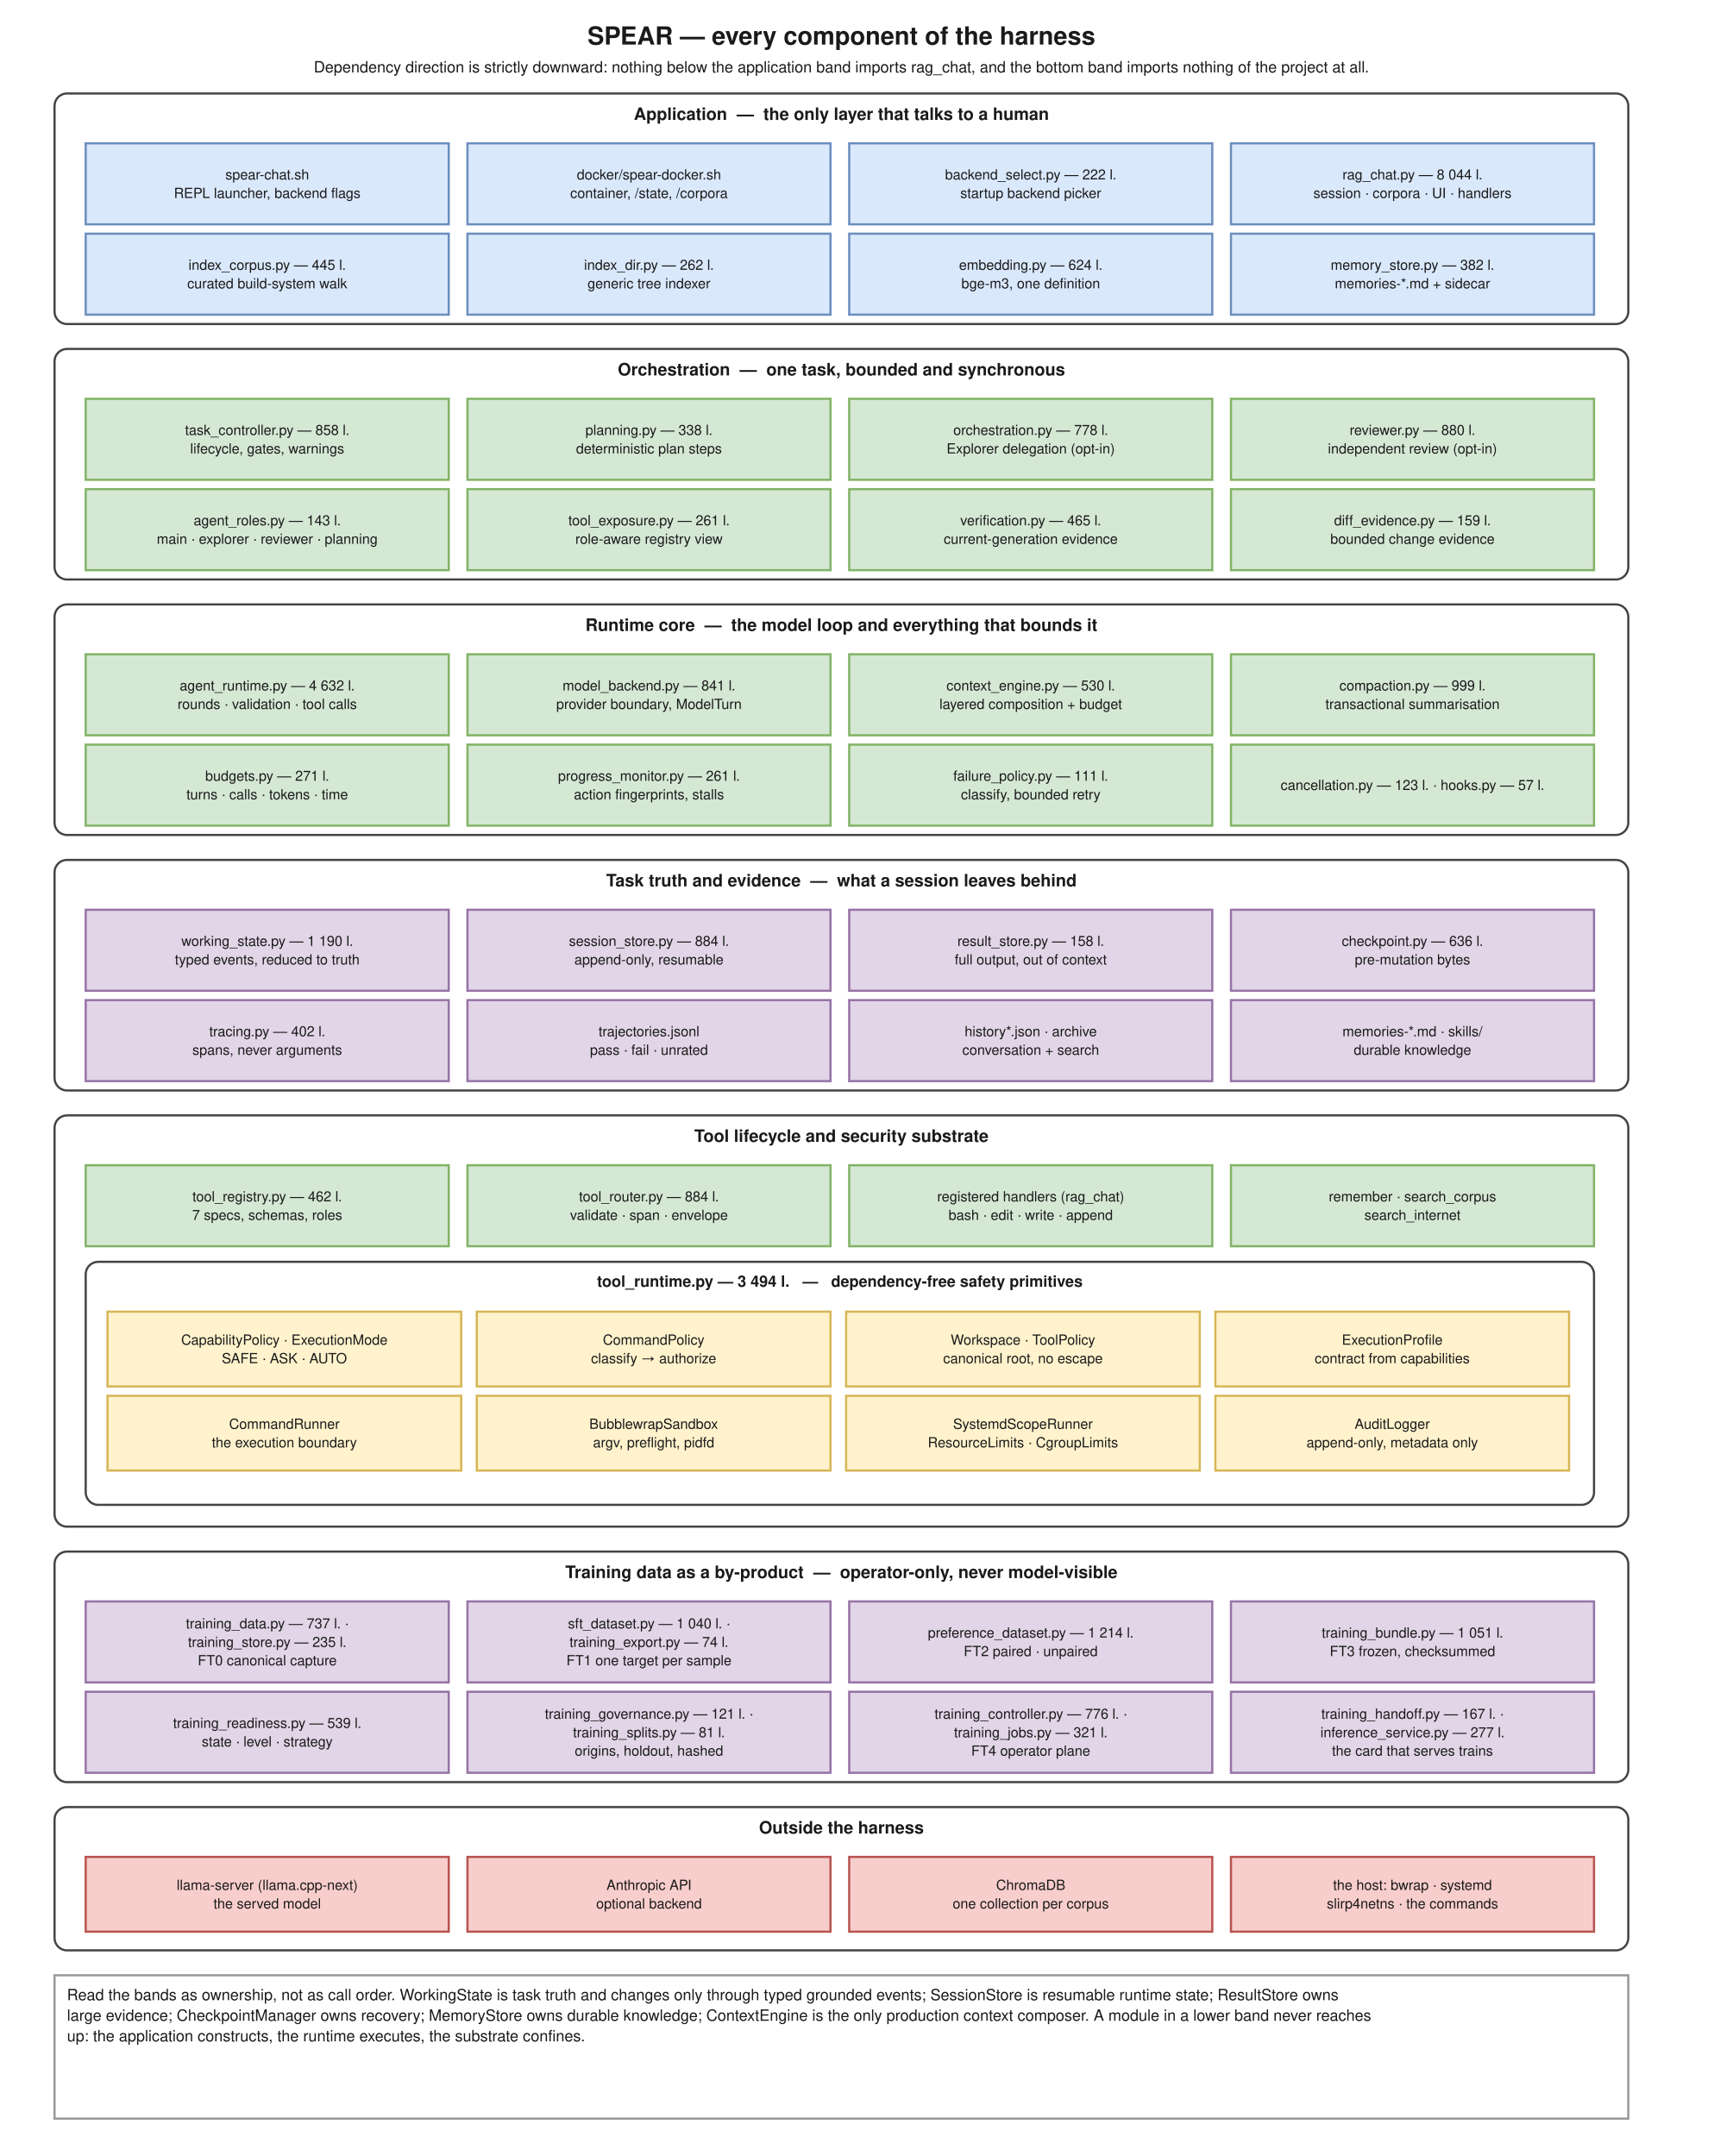
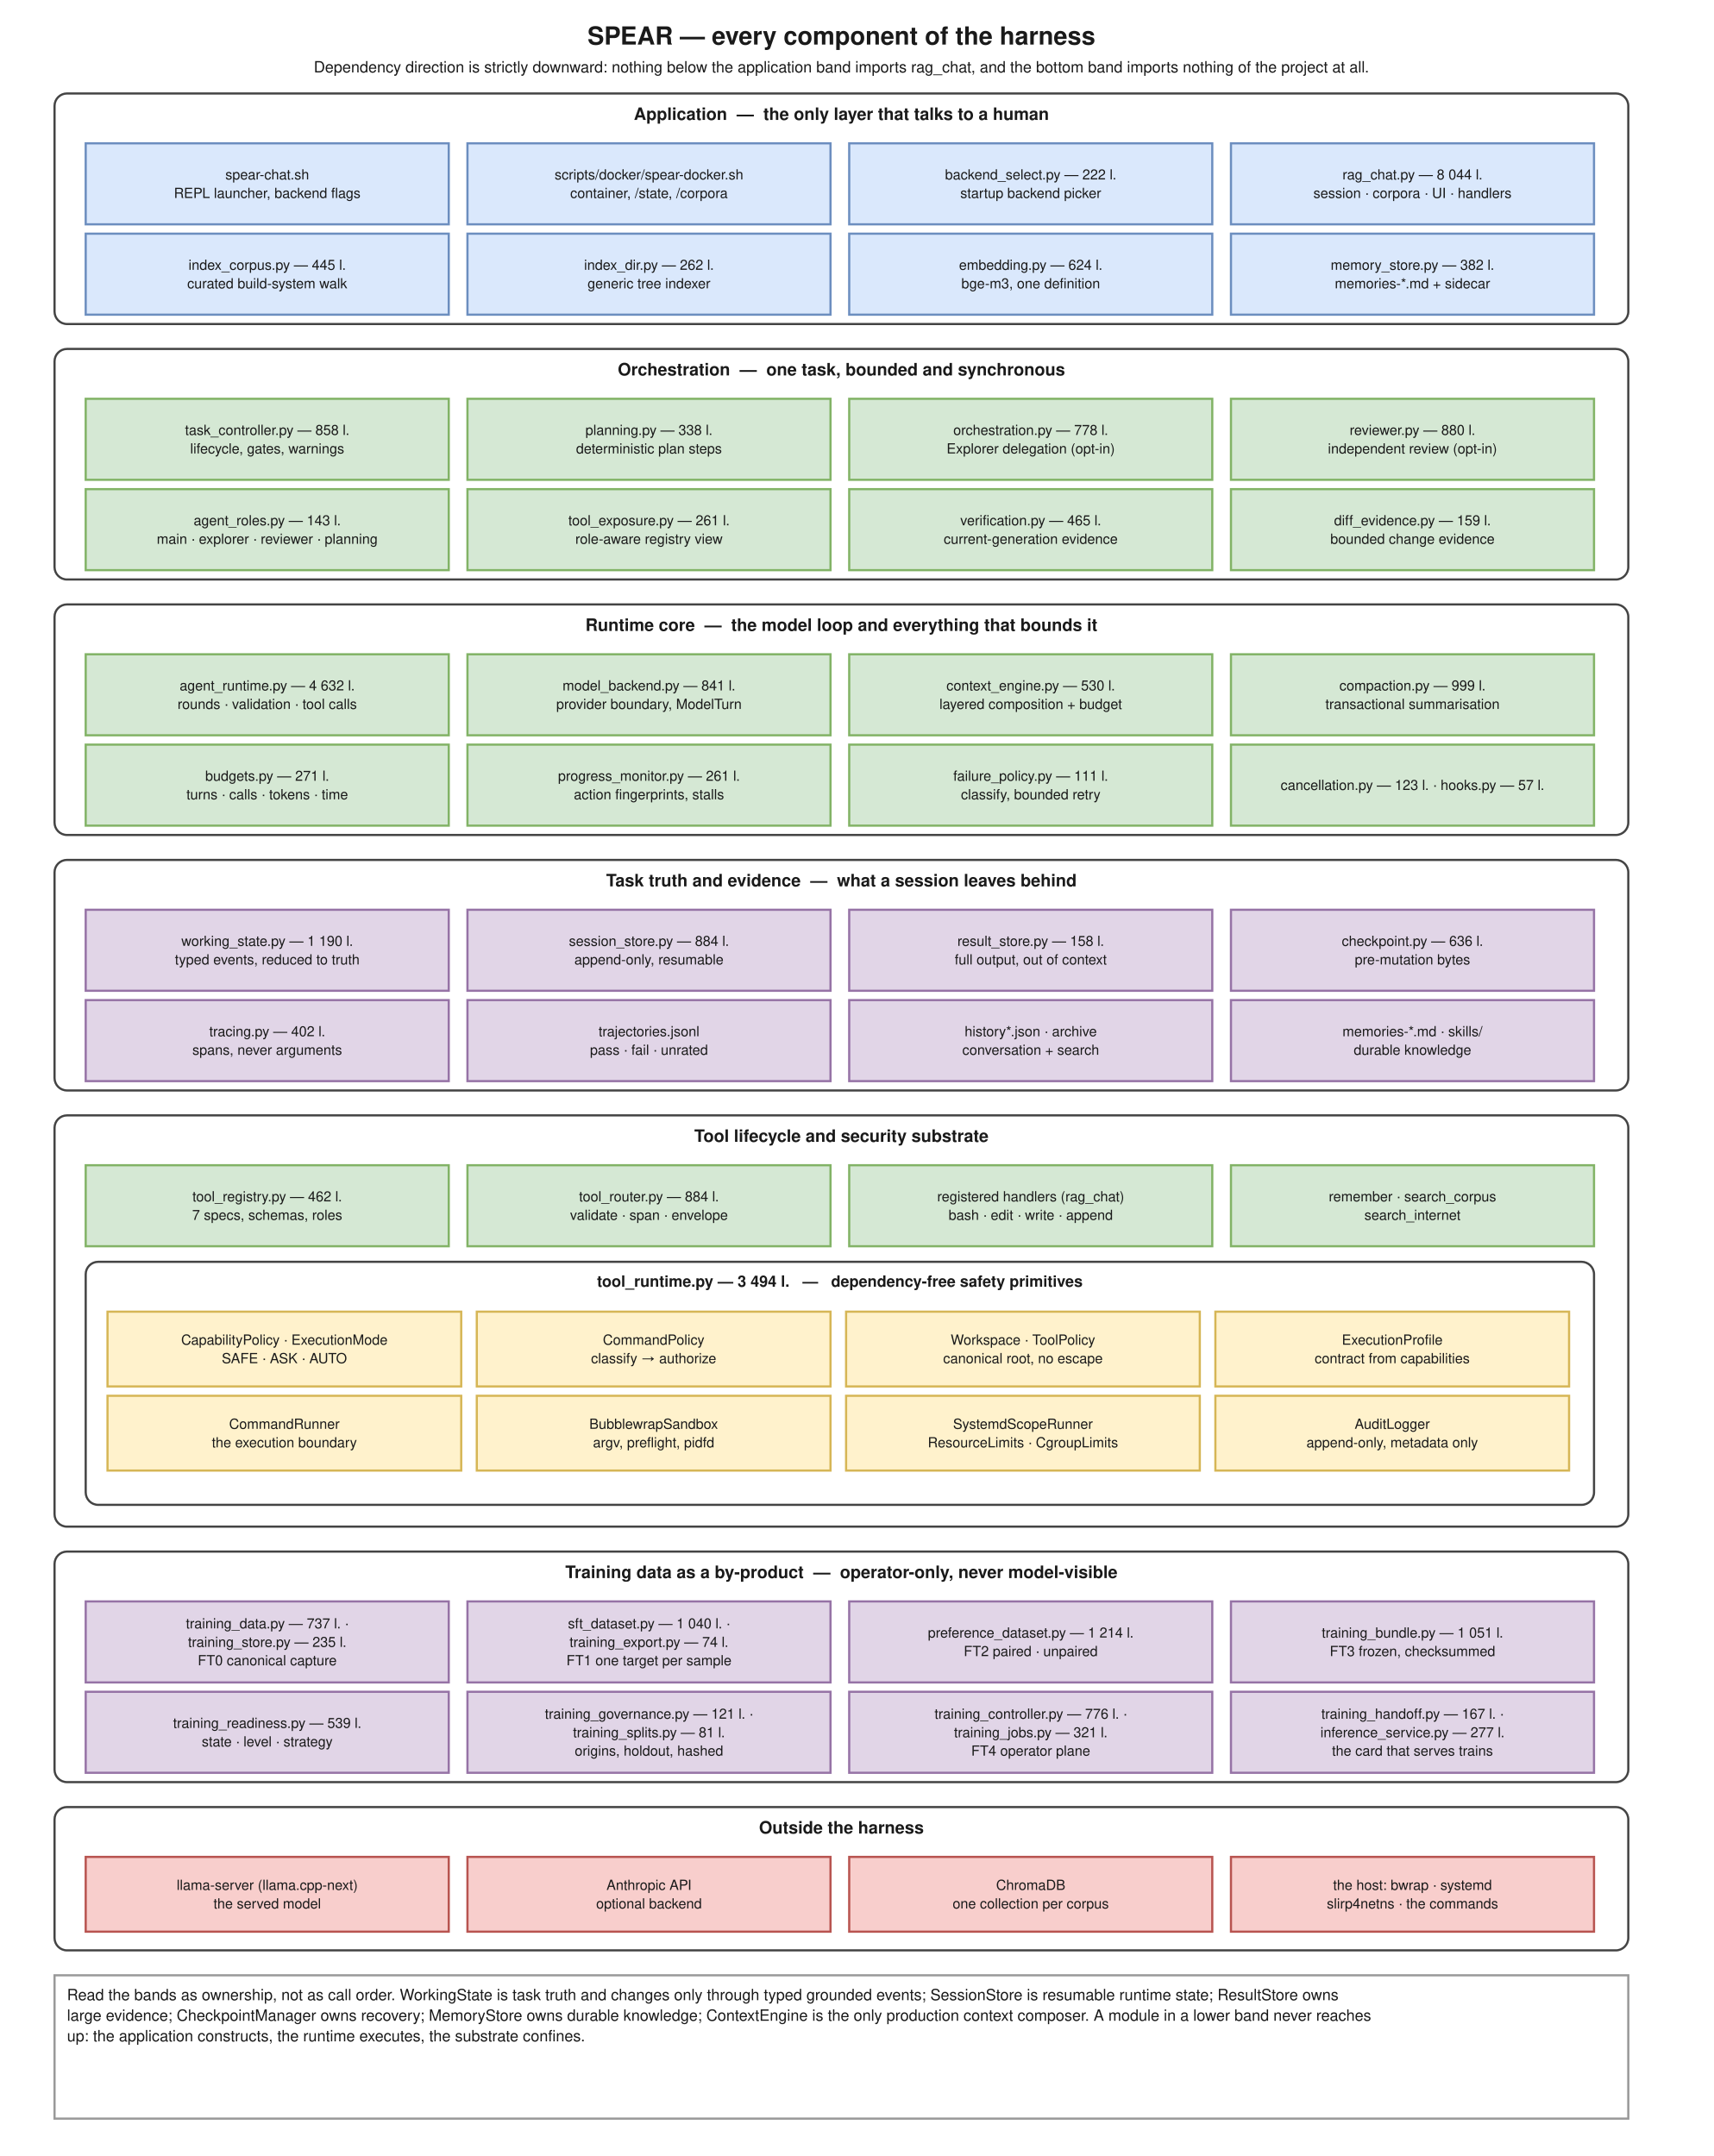
<svg xmlns="http://www.w3.org/2000/svg" viewBox="0 0 1100 1384" width="1100" height="1384" font-family="Helvetica,Arial,sans-serif">
  <defs>
    <marker id="ah" markerWidth="10" markerHeight="8" refX="9" refY="4" orient="auto">
      <path d="M0,0 L10,4 L0,8 z" fill="#444444" />
    </marker>
  </defs>
  <rect width="1100" height="1384" fill="#ffffff" />
  <text x="540.0" y="28.6" font-size="16" text-anchor="middle" xml:space="preserve" fill="#1a1a1a" font-weight="bold">SPEAR — every component of the harness</text>
  <text x="540.0" y="46.5" font-size="10" text-anchor="middle" xml:space="preserve" fill="#1a1a1a">Dependency direction is strictly downward: nothing below the application band imports rag_chat, and the bottom band imports nothing of the project at all.</text>
  <rect x="35" y="60" width="1010" height="148" rx="8" ry="8" fill="none" stroke="#444444" stroke-width="1.4" />
  <text x="540.0" y="77.0" font-size="11" text-anchor="middle" xml:space="preserve" fill="#1a1a1a" font-weight="bold">Application  —  the only layer that talks to a human</text>
  <rect x="55" y="92" width="233" height="52" rx="0" ry="0" fill="#dae8fc" stroke="#6c8ebf" stroke-width="1.4" />
  <text x="171.5" y="115.2" font-size="9" text-anchor="middle" xml:space="preserve" fill="#1a1a1a">spear-chat.sh</text>
  <text x="171.5" y="127.1" font-size="9" text-anchor="middle" xml:space="preserve" fill="#1a1a1a">REPL launcher, backend flags</text>
  <rect x="300" y="92" width="233" height="52" rx="0" ry="0" fill="#dae8fc" stroke="#6c8ebf" stroke-width="1.4" />
-   <text x="416.5" y="115.2" font-size="9" text-anchor="middle" xml:space="preserve" fill="#1a1a1a">docker/spear-docker.sh</text>
+   <text x="416.5" y="115.2" font-size="9" text-anchor="middle" xml:space="preserve" fill="#1a1a1a">scripts/docker/spear-docker.sh</text>
  <text x="416.5" y="127.1" font-size="9" text-anchor="middle" xml:space="preserve" fill="#1a1a1a">container, /state, /corpora</text>
  <rect x="545" y="92" width="233" height="52" rx="0" ry="0" fill="#dae8fc" stroke="#6c8ebf" stroke-width="1.4" />
  <text x="661.5" y="115.2" font-size="9" text-anchor="middle" xml:space="preserve" fill="#1a1a1a">backend_select.py — 222 l.</text>
  <text x="661.5" y="127.1" font-size="9" text-anchor="middle" xml:space="preserve" fill="#1a1a1a">startup backend picker</text>
  <rect x="790" y="92" width="233" height="52" rx="0" ry="0" fill="#dae8fc" stroke="#6c8ebf" stroke-width="1.4" />
  <text x="906.5" y="115.2" font-size="9" text-anchor="middle" xml:space="preserve" fill="#1a1a1a">rag_chat.py — 8 044 l.</text>
  <text x="906.5" y="127.1" font-size="9" text-anchor="middle" xml:space="preserve" fill="#1a1a1a">session · corpora · UI · handlers</text>
  <rect x="55" y="150" width="233" height="52" rx="0" ry="0" fill="#dae8fc" stroke="#6c8ebf" stroke-width="1.4" />
  <text x="171.5" y="173.2" font-size="9" text-anchor="middle" xml:space="preserve" fill="#1a1a1a">index_corpus.py — 445 l.</text>
  <text x="171.5" y="185.1" font-size="9" text-anchor="middle" xml:space="preserve" fill="#1a1a1a">curated build-system walk</text>
  <rect x="300" y="150" width="233" height="52" rx="0" ry="0" fill="#dae8fc" stroke="#6c8ebf" stroke-width="1.4" />
  <text x="416.5" y="173.2" font-size="9" text-anchor="middle" xml:space="preserve" fill="#1a1a1a">index_dir.py — 262 l.</text>
  <text x="416.5" y="185.1" font-size="9" text-anchor="middle" xml:space="preserve" fill="#1a1a1a">generic tree indexer</text>
  <rect x="545" y="150" width="233" height="52" rx="0" ry="0" fill="#dae8fc" stroke="#6c8ebf" stroke-width="1.4" />
  <text x="661.5" y="173.2" font-size="9" text-anchor="middle" xml:space="preserve" fill="#1a1a1a">embedding.py — 624 l.</text>
  <text x="661.5" y="185.1" font-size="9" text-anchor="middle" xml:space="preserve" fill="#1a1a1a">bge-m3, one definition</text>
  <rect x="790" y="150" width="233" height="52" rx="0" ry="0" fill="#dae8fc" stroke="#6c8ebf" stroke-width="1.4" />
  <text x="906.5" y="173.2" font-size="9" text-anchor="middle" xml:space="preserve" fill="#1a1a1a">memory_store.py — 382 l.</text>
  <text x="906.5" y="185.1" font-size="9" text-anchor="middle" xml:space="preserve" fill="#1a1a1a">memories-*.md + sidecar</text>
  <rect x="35" y="224" width="1010" height="148" rx="8" ry="8" fill="none" stroke="#444444" stroke-width="1.4" />
  <text x="540.0" y="241.0" font-size="11" text-anchor="middle" xml:space="preserve" fill="#1a1a1a" font-weight="bold">Orchestration  —  one task, bounded and synchronous</text>
  <rect x="55" y="256" width="233" height="52" rx="0" ry="0" fill="#d5e8d4" stroke="#82b366" stroke-width="1.4" />
  <text x="171.5" y="279.2" font-size="9" text-anchor="middle" xml:space="preserve" fill="#1a1a1a">task_controller.py — 858 l.</text>
  <text x="171.5" y="291.1" font-size="9" text-anchor="middle" xml:space="preserve" fill="#1a1a1a">lifecycle, gates, warnings</text>
  <rect x="300" y="256" width="233" height="52" rx="0" ry="0" fill="#d5e8d4" stroke="#82b366" stroke-width="1.4" />
  <text x="416.5" y="279.2" font-size="9" text-anchor="middle" xml:space="preserve" fill="#1a1a1a">planning.py — 338 l.</text>
  <text x="416.5" y="291.1" font-size="9" text-anchor="middle" xml:space="preserve" fill="#1a1a1a">deterministic plan steps</text>
  <rect x="545" y="256" width="233" height="52" rx="0" ry="0" fill="#d5e8d4" stroke="#82b366" stroke-width="1.4" />
  <text x="661.5" y="279.2" font-size="9" text-anchor="middle" xml:space="preserve" fill="#1a1a1a">orchestration.py — 778 l.</text>
  <text x="661.5" y="291.1" font-size="9" text-anchor="middle" xml:space="preserve" fill="#1a1a1a">Explorer delegation (opt-in)</text>
  <rect x="790" y="256" width="233" height="52" rx="0" ry="0" fill="#d5e8d4" stroke="#82b366" stroke-width="1.4" />
  <text x="906.5" y="279.2" font-size="9" text-anchor="middle" xml:space="preserve" fill="#1a1a1a">reviewer.py — 880 l.</text>
  <text x="906.5" y="291.1" font-size="9" text-anchor="middle" xml:space="preserve" fill="#1a1a1a">independent review (opt-in)</text>
  <rect x="55" y="314" width="233" height="52" rx="0" ry="0" fill="#d5e8d4" stroke="#82b366" stroke-width="1.4" />
  <text x="171.5" y="337.2" font-size="9" text-anchor="middle" xml:space="preserve" fill="#1a1a1a">agent_roles.py — 143 l.</text>
  <text x="171.5" y="349.1" font-size="9" text-anchor="middle" xml:space="preserve" fill="#1a1a1a">main · explorer · reviewer · planning</text>
  <rect x="300" y="314" width="233" height="52" rx="0" ry="0" fill="#d5e8d4" stroke="#82b366" stroke-width="1.4" />
  <text x="416.5" y="337.2" font-size="9" text-anchor="middle" xml:space="preserve" fill="#1a1a1a">tool_exposure.py — 261 l.</text>
  <text x="416.5" y="349.1" font-size="9" text-anchor="middle" xml:space="preserve" fill="#1a1a1a">role-aware registry view</text>
  <rect x="545" y="314" width="233" height="52" rx="0" ry="0" fill="#d5e8d4" stroke="#82b366" stroke-width="1.4" />
  <text x="661.5" y="337.2" font-size="9" text-anchor="middle" xml:space="preserve" fill="#1a1a1a">verification.py — 465 l.</text>
  <text x="661.5" y="349.1" font-size="9" text-anchor="middle" xml:space="preserve" fill="#1a1a1a">current-generation evidence</text>
  <rect x="790" y="314" width="233" height="52" rx="0" ry="0" fill="#d5e8d4" stroke="#82b366" stroke-width="1.4" />
  <text x="906.5" y="337.2" font-size="9" text-anchor="middle" xml:space="preserve" fill="#1a1a1a">diff_evidence.py — 159 l.</text>
  <text x="906.5" y="349.1" font-size="9" text-anchor="middle" xml:space="preserve" fill="#1a1a1a">bounded change evidence</text>
  <rect x="35" y="388" width="1010" height="148" rx="8" ry="8" fill="none" stroke="#444444" stroke-width="1.4" />
  <text x="540.0" y="405.0" font-size="11" text-anchor="middle" xml:space="preserve" fill="#1a1a1a" font-weight="bold">Runtime core  —  the model loop and everything that bounds it</text>
  <rect x="55" y="420" width="233" height="52" rx="0" ry="0" fill="#d5e8d4" stroke="#82b366" stroke-width="1.4" />
  <text x="171.5" y="443.2" font-size="9" text-anchor="middle" xml:space="preserve" fill="#1a1a1a">agent_runtime.py — 4 632 l.</text>
  <text x="171.5" y="455.1" font-size="9" text-anchor="middle" xml:space="preserve" fill="#1a1a1a">rounds · validation · tool calls</text>
  <rect x="300" y="420" width="233" height="52" rx="0" ry="0" fill="#d5e8d4" stroke="#82b366" stroke-width="1.4" />
  <text x="416.5" y="443.2" font-size="9" text-anchor="middle" xml:space="preserve" fill="#1a1a1a">model_backend.py — 841 l.</text>
  <text x="416.5" y="455.1" font-size="9" text-anchor="middle" xml:space="preserve" fill="#1a1a1a">provider boundary, ModelTurn</text>
  <rect x="545" y="420" width="233" height="52" rx="0" ry="0" fill="#d5e8d4" stroke="#82b366" stroke-width="1.4" />
  <text x="661.5" y="443.2" font-size="9" text-anchor="middle" xml:space="preserve" fill="#1a1a1a">context_engine.py — 530 l.</text>
  <text x="661.5" y="455.1" font-size="9" text-anchor="middle" xml:space="preserve" fill="#1a1a1a">layered composition + budget</text>
  <rect x="790" y="420" width="233" height="52" rx="0" ry="0" fill="#d5e8d4" stroke="#82b366" stroke-width="1.4" />
  <text x="906.5" y="443.2" font-size="9" text-anchor="middle" xml:space="preserve" fill="#1a1a1a">compaction.py — 999 l.</text>
  <text x="906.5" y="455.1" font-size="9" text-anchor="middle" xml:space="preserve" fill="#1a1a1a">transactional summarisation</text>
  <rect x="55" y="478" width="233" height="52" rx="0" ry="0" fill="#d5e8d4" stroke="#82b366" stroke-width="1.4" />
  <text x="171.5" y="501.2" font-size="9" text-anchor="middle" xml:space="preserve" fill="#1a1a1a">budgets.py — 271 l.</text>
  <text x="171.5" y="513.1" font-size="9" text-anchor="middle" xml:space="preserve" fill="#1a1a1a">turns · calls · tokens · time</text>
  <rect x="300" y="478" width="233" height="52" rx="0" ry="0" fill="#d5e8d4" stroke="#82b366" stroke-width="1.4" />
  <text x="416.5" y="501.2" font-size="9" text-anchor="middle" xml:space="preserve" fill="#1a1a1a">progress_monitor.py — 261 l.</text>
  <text x="416.5" y="513.1" font-size="9" text-anchor="middle" xml:space="preserve" fill="#1a1a1a">action fingerprints, stalls</text>
  <rect x="545" y="478" width="233" height="52" rx="0" ry="0" fill="#d5e8d4" stroke="#82b366" stroke-width="1.4" />
  <text x="661.5" y="501.2" font-size="9" text-anchor="middle" xml:space="preserve" fill="#1a1a1a">failure_policy.py — 111 l.</text>
  <text x="661.5" y="513.1" font-size="9" text-anchor="middle" xml:space="preserve" fill="#1a1a1a">classify, bounded retry</text>
  <rect x="790" y="478" width="233" height="52" rx="0" ry="0" fill="#d5e8d4" stroke="#82b366" stroke-width="1.4" />
  <text x="906.5" y="507.1" font-size="9" text-anchor="middle" xml:space="preserve" fill="#1a1a1a">cancellation.py — 123 l. · hooks.py — 57 l.</text>
  <rect x="35" y="552" width="1010" height="148" rx="8" ry="8" fill="none" stroke="#444444" stroke-width="1.4" />
  <text x="540.0" y="569.0" font-size="11" text-anchor="middle" xml:space="preserve" fill="#1a1a1a" font-weight="bold">Task truth and evidence  —  what a session leaves behind</text>
  <rect x="55" y="584" width="233" height="52" rx="0" ry="0" fill="#e1d5e7" stroke="#9673a6" stroke-width="1.4" />
  <text x="171.5" y="607.2" font-size="9" text-anchor="middle" xml:space="preserve" fill="#1a1a1a">working_state.py — 1 190 l.</text>
  <text x="171.5" y="619.1" font-size="9" text-anchor="middle" xml:space="preserve" fill="#1a1a1a">typed events, reduced to truth</text>
  <rect x="300" y="584" width="233" height="52" rx="0" ry="0" fill="#e1d5e7" stroke="#9673a6" stroke-width="1.4" />
  <text x="416.5" y="607.2" font-size="9" text-anchor="middle" xml:space="preserve" fill="#1a1a1a">session_store.py — 884 l.</text>
  <text x="416.5" y="619.1" font-size="9" text-anchor="middle" xml:space="preserve" fill="#1a1a1a">append-only, resumable</text>
  <rect x="545" y="584" width="233" height="52" rx="0" ry="0" fill="#e1d5e7" stroke="#9673a6" stroke-width="1.4" />
  <text x="661.5" y="607.2" font-size="9" text-anchor="middle" xml:space="preserve" fill="#1a1a1a">result_store.py — 158 l.</text>
  <text x="661.5" y="619.1" font-size="9" text-anchor="middle" xml:space="preserve" fill="#1a1a1a">full output, out of context</text>
  <rect x="790" y="584" width="233" height="52" rx="0" ry="0" fill="#e1d5e7" stroke="#9673a6" stroke-width="1.4" />
  <text x="906.5" y="607.2" font-size="9" text-anchor="middle" xml:space="preserve" fill="#1a1a1a">checkpoint.py — 636 l.</text>
  <text x="906.5" y="619.1" font-size="9" text-anchor="middle" xml:space="preserve" fill="#1a1a1a">pre-mutation bytes</text>
  <rect x="55" y="642" width="233" height="52" rx="0" ry="0" fill="#e1d5e7" stroke="#9673a6" stroke-width="1.4" />
  <text x="171.5" y="665.2" font-size="9" text-anchor="middle" xml:space="preserve" fill="#1a1a1a">tracing.py — 402 l.</text>
  <text x="171.5" y="677.1" font-size="9" text-anchor="middle" xml:space="preserve" fill="#1a1a1a">spans, never arguments</text>
  <rect x="300" y="642" width="233" height="52" rx="0" ry="0" fill="#e1d5e7" stroke="#9673a6" stroke-width="1.4" />
  <text x="416.5" y="665.2" font-size="9" text-anchor="middle" xml:space="preserve" fill="#1a1a1a">trajectories.jsonl</text>
  <text x="416.5" y="677.1" font-size="9" text-anchor="middle" xml:space="preserve" fill="#1a1a1a">pass · fail · unrated</text>
  <rect x="545" y="642" width="233" height="52" rx="0" ry="0" fill="#e1d5e7" stroke="#9673a6" stroke-width="1.4" />
  <text x="661.5" y="665.2" font-size="9" text-anchor="middle" xml:space="preserve" fill="#1a1a1a">history*.json · archive</text>
  <text x="661.5" y="677.1" font-size="9" text-anchor="middle" xml:space="preserve" fill="#1a1a1a">conversation + search</text>
  <rect x="790" y="642" width="233" height="52" rx="0" ry="0" fill="#e1d5e7" stroke="#9673a6" stroke-width="1.4" />
  <text x="906.5" y="665.2" font-size="9" text-anchor="middle" xml:space="preserve" fill="#1a1a1a">memories-*.md · skills/</text>
  <text x="906.5" y="677.1" font-size="9" text-anchor="middle" xml:space="preserve" fill="#1a1a1a">durable knowledge</text>
  <rect x="35" y="716" width="1010" height="264" rx="8" ry="8" fill="none" stroke="#444444" stroke-width="1.4" />
  <text x="540.0" y="733.0" font-size="11" text-anchor="middle" xml:space="preserve" fill="#1a1a1a" font-weight="bold">Tool lifecycle and security substrate</text>
  <rect x="55" y="748" width="233" height="52" rx="0" ry="0" fill="#d5e8d4" stroke="#82b366" stroke-width="1.4" />
  <text x="171.5" y="771.2" font-size="9" text-anchor="middle" xml:space="preserve" fill="#1a1a1a">tool_registry.py — 462 l.</text>
  <text x="171.5" y="783.1" font-size="9" text-anchor="middle" xml:space="preserve" fill="#1a1a1a">7 specs, schemas, roles</text>
  <rect x="300" y="748" width="233" height="52" rx="0" ry="0" fill="#d5e8d4" stroke="#82b366" stroke-width="1.4" />
  <text x="416.5" y="771.2" font-size="9" text-anchor="middle" xml:space="preserve" fill="#1a1a1a">tool_router.py — 884 l.</text>
  <text x="416.5" y="783.1" font-size="9" text-anchor="middle" xml:space="preserve" fill="#1a1a1a">validate · span · envelope</text>
  <rect x="545" y="748" width="233" height="52" rx="0" ry="0" fill="#d5e8d4" stroke="#82b366" stroke-width="1.4" />
  <text x="661.5" y="771.2" font-size="9" text-anchor="middle" xml:space="preserve" fill="#1a1a1a">registered handlers (rag_chat)</text>
  <text x="661.5" y="783.1" font-size="9" text-anchor="middle" xml:space="preserve" fill="#1a1a1a">bash · edit · write · append</text>
  <rect x="790" y="748" width="233" height="52" rx="0" ry="0" fill="#d5e8d4" stroke="#82b366" stroke-width="1.4" />
  <text x="906.5" y="771.2" font-size="9" text-anchor="middle" xml:space="preserve" fill="#1a1a1a">remember · search_corpus</text>
  <text x="906.5" y="783.1" font-size="9" text-anchor="middle" xml:space="preserve" fill="#1a1a1a">search_internet</text>
  <rect x="55" y="810" width="968" height="156" rx="8" ry="8" fill="none" stroke="#444444" stroke-width="1.4" />
  <text x="539.0" y="826.0" font-size="10" text-anchor="middle" xml:space="preserve" fill="#1a1a1a" font-weight="bold">tool_runtime.py — 3 494 l.   —   dependency-free safety primitives</text>
  <rect x="69" y="842" width="227" height="48" rx="0" ry="0" fill="#fff2cc" stroke="#d6b656" stroke-width="1.4" />
  <text x="182.5" y="863.2" font-size="9" text-anchor="middle" xml:space="preserve" fill="#1a1a1a">CapabilityPolicy · ExecutionMode</text>
  <text x="182.5" y="875.1" font-size="9" text-anchor="middle" xml:space="preserve" fill="#1a1a1a">SAFE · ASK · AUTO</text>
  <rect x="306" y="842" width="227" height="48" rx="0" ry="0" fill="#fff2cc" stroke="#d6b656" stroke-width="1.4" />
  <text x="419.5" y="863.2" font-size="9" text-anchor="middle" xml:space="preserve" fill="#1a1a1a">CommandPolicy</text>
  <text x="419.5" y="875.1" font-size="9" text-anchor="middle" xml:space="preserve" fill="#1a1a1a">classify → authorize</text>
  <rect x="543" y="842" width="227" height="48" rx="0" ry="0" fill="#fff2cc" stroke="#d6b656" stroke-width="1.4" />
  <text x="656.5" y="863.2" font-size="9" text-anchor="middle" xml:space="preserve" fill="#1a1a1a">Workspace · ToolPolicy</text>
  <text x="656.5" y="875.1" font-size="9" text-anchor="middle" xml:space="preserve" fill="#1a1a1a">canonical root, no escape</text>
  <rect x="780" y="842" width="227" height="48" rx="0" ry="0" fill="#fff2cc" stroke="#d6b656" stroke-width="1.4" />
  <text x="893.5" y="863.2" font-size="9" text-anchor="middle" xml:space="preserve" fill="#1a1a1a">ExecutionProfile</text>
  <text x="893.5" y="875.1" font-size="9" text-anchor="middle" xml:space="preserve" fill="#1a1a1a">contract from capabilities</text>
  <rect x="69" y="896" width="227" height="48" rx="0" ry="0" fill="#fff2cc" stroke="#d6b656" stroke-width="1.4" />
  <text x="182.5" y="917.2" font-size="9" text-anchor="middle" xml:space="preserve" fill="#1a1a1a">CommandRunner</text>
  <text x="182.5" y="929.1" font-size="9" text-anchor="middle" xml:space="preserve" fill="#1a1a1a">the execution boundary</text>
  <rect x="306" y="896" width="227" height="48" rx="0" ry="0" fill="#fff2cc" stroke="#d6b656" stroke-width="1.4" />
  <text x="419.5" y="917.2" font-size="9" text-anchor="middle" xml:space="preserve" fill="#1a1a1a">BubblewrapSandbox</text>
  <text x="419.5" y="929.1" font-size="9" text-anchor="middle" xml:space="preserve" fill="#1a1a1a">argv, preflight, pidfd</text>
  <rect x="543" y="896" width="227" height="48" rx="0" ry="0" fill="#fff2cc" stroke="#d6b656" stroke-width="1.4" />
  <text x="656.5" y="917.2" font-size="9" text-anchor="middle" xml:space="preserve" fill="#1a1a1a">SystemdScopeRunner</text>
  <text x="656.5" y="929.1" font-size="9" text-anchor="middle" xml:space="preserve" fill="#1a1a1a">ResourceLimits · CgroupLimits</text>
  <rect x="780" y="896" width="227" height="48" rx="0" ry="0" fill="#fff2cc" stroke="#d6b656" stroke-width="1.4" />
  <text x="893.5" y="917.2" font-size="9" text-anchor="middle" xml:space="preserve" fill="#1a1a1a">AuditLogger</text>
  <text x="893.5" y="929.1" font-size="9" text-anchor="middle" xml:space="preserve" fill="#1a1a1a">append-only, metadata only</text>
  <rect x="35" y="996" width="1010" height="148" rx="8" ry="8" fill="none" stroke="#444444" stroke-width="1.4" />
  <text x="540.0" y="1013.0" font-size="11" text-anchor="middle" xml:space="preserve" fill="#1a1a1a" font-weight="bold">Training data as a by-product  —  operator-only, never model-visible</text>
  <rect x="55" y="1028" width="233" height="52" rx="0" ry="0" fill="#e1d5e7" stroke="#9673a6" stroke-width="1.4" />
  <text x="171.5" y="1045.3" font-size="9" text-anchor="middle" xml:space="preserve" fill="#1a1a1a">training_data.py — 737 l. ·</text>
  <text x="171.5" y="1057.2" font-size="9" text-anchor="middle" xml:space="preserve" fill="#1a1a1a">training_store.py — 235 l.</text>
  <text x="171.5" y="1069.0" font-size="9" text-anchor="middle" xml:space="preserve" fill="#1a1a1a">FT0 canonical capture</text>
  <rect x="300" y="1028" width="233" height="52" rx="0" ry="0" fill="#e1d5e7" stroke="#9673a6" stroke-width="1.4" />
  <text x="416.5" y="1045.3" font-size="9" text-anchor="middle" xml:space="preserve" fill="#1a1a1a">sft_dataset.py — 1 040 l. ·</text>
  <text x="416.5" y="1057.2" font-size="9" text-anchor="middle" xml:space="preserve" fill="#1a1a1a">training_export.py — 74 l.</text>
  <text x="416.5" y="1069.0" font-size="9" text-anchor="middle" xml:space="preserve" fill="#1a1a1a">FT1 one target per sample</text>
  <rect x="545" y="1028" width="233" height="52" rx="0" ry="0" fill="#e1d5e7" stroke="#9673a6" stroke-width="1.4" />
  <text x="661.5" y="1051.2" font-size="9" text-anchor="middle" xml:space="preserve" fill="#1a1a1a">preference_dataset.py — 1 214 l.</text>
  <text x="661.5" y="1063.1" font-size="9" text-anchor="middle" xml:space="preserve" fill="#1a1a1a">FT2 paired · unpaired</text>
  <rect x="790" y="1028" width="233" height="52" rx="0" ry="0" fill="#e1d5e7" stroke="#9673a6" stroke-width="1.4" />
  <text x="906.5" y="1051.2" font-size="9" text-anchor="middle" xml:space="preserve" fill="#1a1a1a">training_bundle.py — 1 051 l.</text>
  <text x="906.5" y="1063.1" font-size="9" text-anchor="middle" xml:space="preserve" fill="#1a1a1a">FT3 frozen, checksummed</text>
  <rect x="55" y="1086" width="233" height="52" rx="0" ry="0" fill="#e1d5e7" stroke="#9673a6" stroke-width="1.4" />
  <text x="171.5" y="1109.2" font-size="9" text-anchor="middle" xml:space="preserve" fill="#1a1a1a">training_readiness.py — 539 l.</text>
  <text x="171.5" y="1121.1" font-size="9" text-anchor="middle" xml:space="preserve" fill="#1a1a1a">state · level · strategy</text>
  <rect x="300" y="1086" width="233" height="52" rx="0" ry="0" fill="#e1d5e7" stroke="#9673a6" stroke-width="1.4" />
  <text x="416.5" y="1103.3" font-size="9" text-anchor="middle" xml:space="preserve" fill="#1a1a1a">training_governance.py — 121 l. ·</text>
  <text x="416.5" y="1115.2" font-size="9" text-anchor="middle" xml:space="preserve" fill="#1a1a1a">training_splits.py — 81 l.</text>
  <text x="416.5" y="1127.0" font-size="9" text-anchor="middle" xml:space="preserve" fill="#1a1a1a">origins, holdout, hashed</text>
  <rect x="545" y="1086" width="233" height="52" rx="0" ry="0" fill="#e1d5e7" stroke="#9673a6" stroke-width="1.4" />
  <text x="661.5" y="1103.3" font-size="9" text-anchor="middle" xml:space="preserve" fill="#1a1a1a">training_controller.py — 776 l. ·</text>
  <text x="661.5" y="1115.2" font-size="9" text-anchor="middle" xml:space="preserve" fill="#1a1a1a">training_jobs.py — 321 l.</text>
  <text x="661.5" y="1127.0" font-size="9" text-anchor="middle" xml:space="preserve" fill="#1a1a1a">FT4 operator plane</text>
  <rect x="790" y="1086" width="233" height="52" rx="0" ry="0" fill="#e1d5e7" stroke="#9673a6" stroke-width="1.4" />
  <text x="906.5" y="1103.3" font-size="9" text-anchor="middle" xml:space="preserve" fill="#1a1a1a">training_handoff.py — 167 l. ·</text>
  <text x="906.5" y="1115.2" font-size="9" text-anchor="middle" xml:space="preserve" fill="#1a1a1a">inference_service.py — 277 l.</text>
  <text x="906.5" y="1127.0" font-size="9" text-anchor="middle" xml:space="preserve" fill="#1a1a1a">the card that serves trains</text>
  <rect x="35" y="1160" width="1010" height="92" rx="8" ry="8" fill="none" stroke="#444444" stroke-width="1.4" />
  <text x="540.0" y="1177.0" font-size="11" text-anchor="middle" xml:space="preserve" fill="#1a1a1a" font-weight="bold">Outside the harness</text>
  <rect x="55" y="1192" width="233" height="48" rx="0" ry="0" fill="#f8cecc" stroke="#b85450" stroke-width="1.4" />
  <text x="171.5" y="1213.2" font-size="9" text-anchor="middle" xml:space="preserve" fill="#1a1a1a">llama-server (llama.cpp-next)</text>
  <text x="171.5" y="1225.1" font-size="9" text-anchor="middle" xml:space="preserve" fill="#1a1a1a">the served model</text>
  <rect x="300" y="1192" width="233" height="48" rx="0" ry="0" fill="#f8cecc" stroke="#b85450" stroke-width="1.4" />
  <text x="416.5" y="1213.2" font-size="9" text-anchor="middle" xml:space="preserve" fill="#1a1a1a">Anthropic API</text>
  <text x="416.5" y="1225.1" font-size="9" text-anchor="middle" xml:space="preserve" fill="#1a1a1a">optional backend</text>
  <rect x="545" y="1192" width="233" height="48" rx="0" ry="0" fill="#f8cecc" stroke="#b85450" stroke-width="1.4" />
  <text x="661.5" y="1213.2" font-size="9" text-anchor="middle" xml:space="preserve" fill="#1a1a1a">ChromaDB</text>
  <text x="661.5" y="1225.1" font-size="9" text-anchor="middle" xml:space="preserve" fill="#1a1a1a">one collection per corpus</text>
  <rect x="790" y="1192" width="233" height="48" rx="0" ry="0" fill="#f8cecc" stroke="#b85450" stroke-width="1.4" />
  <text x="906.5" y="1213.2" font-size="9" text-anchor="middle" xml:space="preserve" fill="#1a1a1a">the host: bwrap · systemd</text>
  <text x="906.5" y="1225.1" font-size="9" text-anchor="middle" xml:space="preserve" fill="#1a1a1a">slirp4netns · the commands</text>
  <rect x="35" y="1268" width="1010" height="92" rx="0" ry="0" fill="#ffffff" stroke="#999999" stroke-width="1.4" />
  <text x="43.0" y="1284.0" font-size="10" text-anchor="start" xml:space="preserve" fill="#1a1a1a">Read the bands as ownership, not as call order. WorkingState is task truth and changes only through typed grounded events; SessionStore is resumable runtime state; ResultStore owns</text>
  <text x="43.0" y="1297.2" font-size="10" text-anchor="start" xml:space="preserve" fill="#1a1a1a">large evidence; CheckpointManager owns recovery; MemoryStore owns durable knowledge; ContextEngine is the only production context composer. A module in a lower band never reaches</text>
  <text x="43.0" y="1310.4" font-size="10" text-anchor="start" xml:space="preserve" fill="#1a1a1a">up: the application constructs, the runtime executes, the substrate confines.</text>
</svg>
